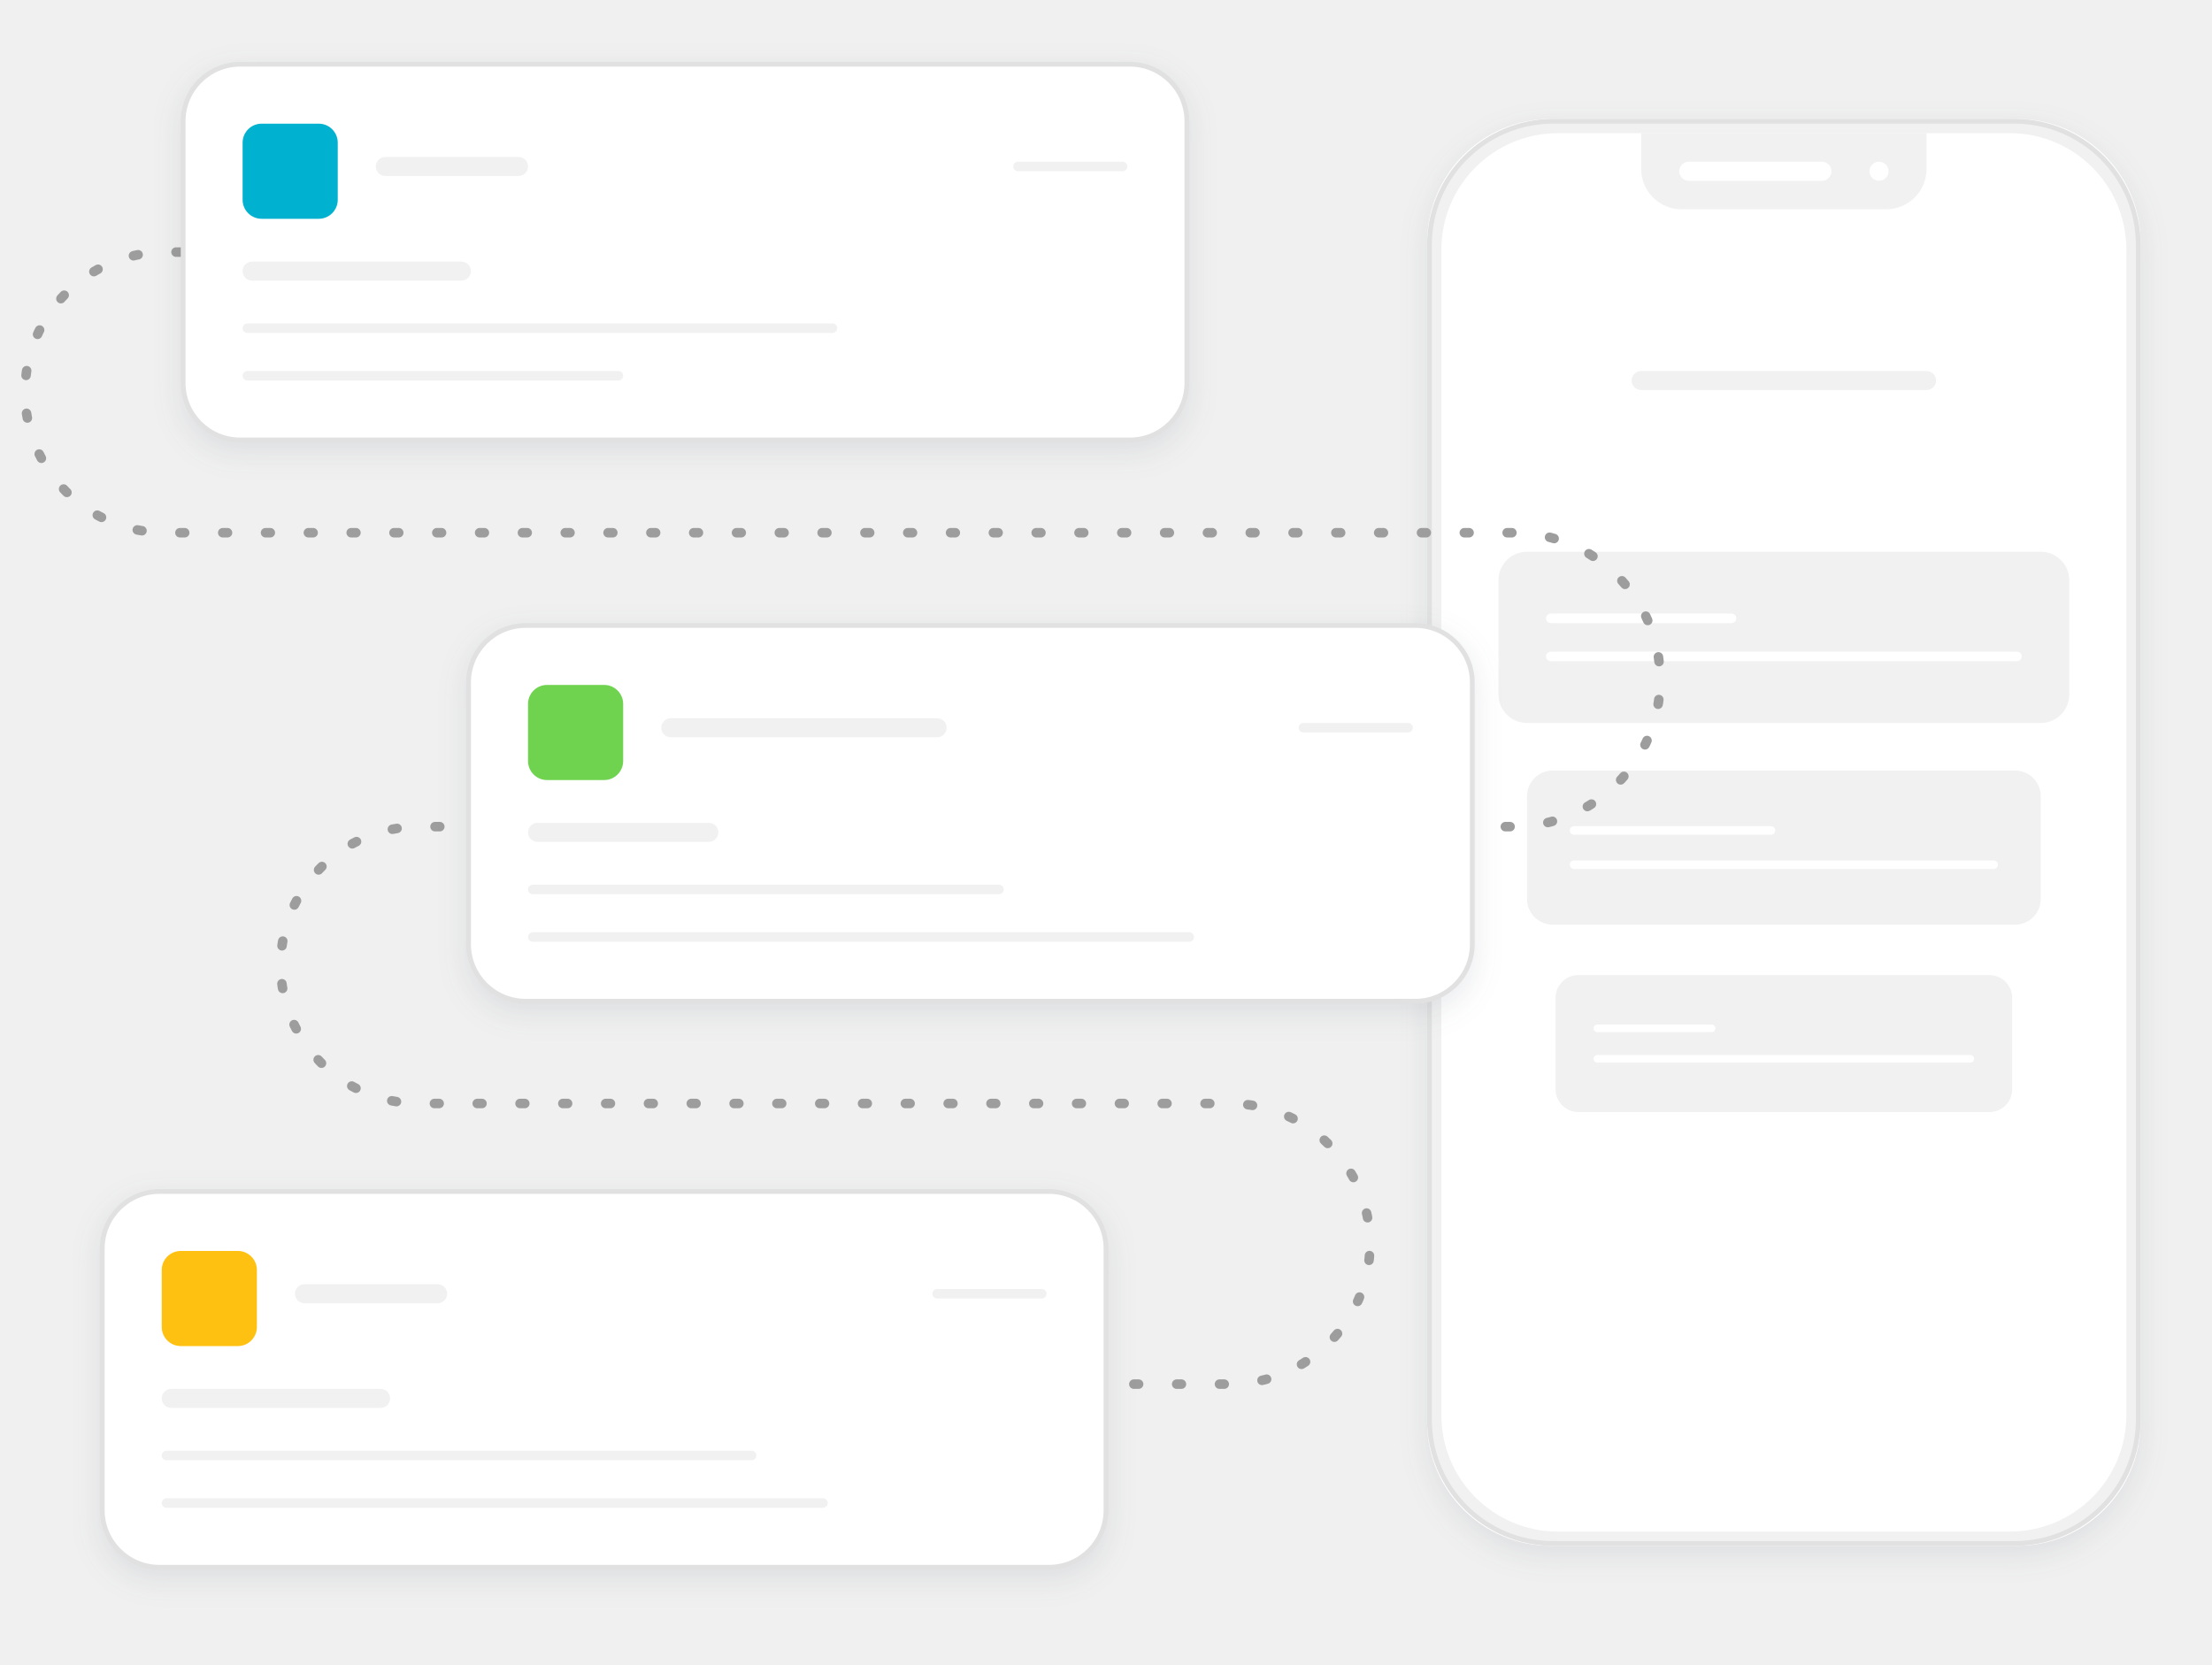
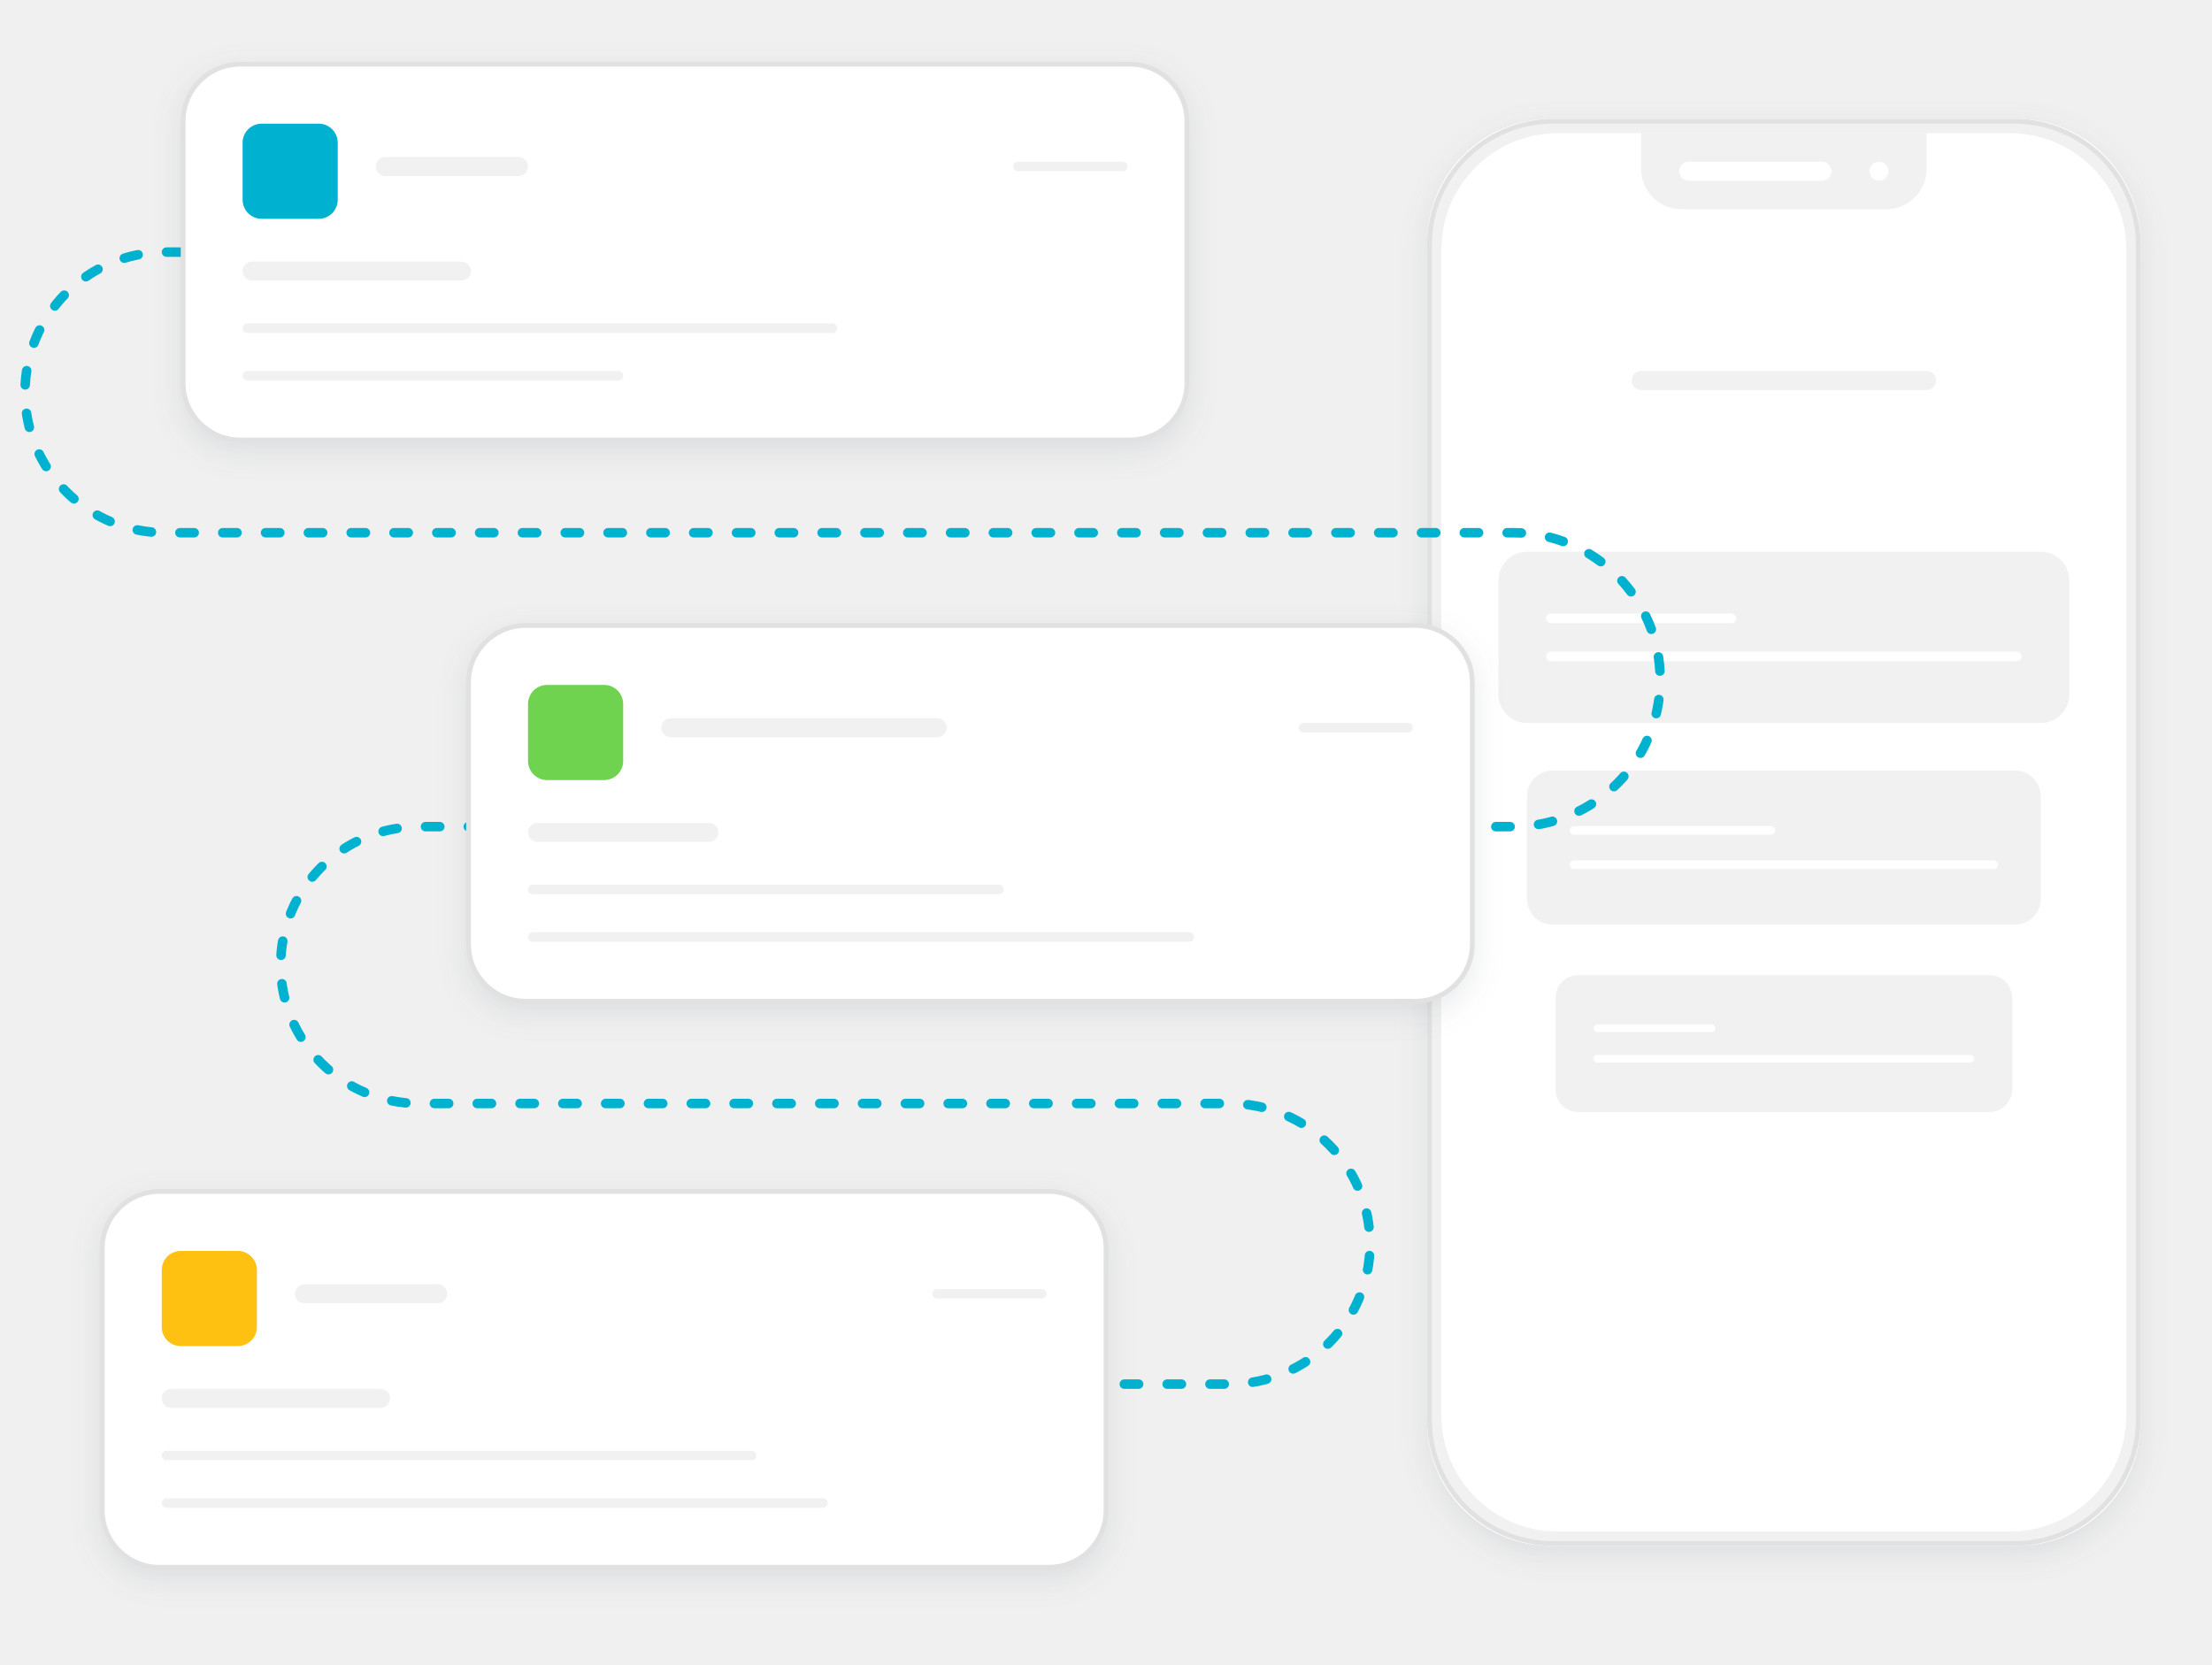
<svg xmlns="http://www.w3.org/2000/svg" xmlns:xlink="http://www.w3.org/1999/xlink" width="465" height="350" viewBox="0 0 465 350">
  <defs>
    <rect id="push-b" width="150" height="300" x="0" y="0" rx="26" />
    <filter id="push-a" width="113.3%" height="106.7%" x="-6.7%" y="-2.7%" filterUnits="objectBoundingBox">
      <feOffset dy="2" in="SourceAlpha" result="shadowOffsetOuter1" />
      <feGaussianBlur in="shadowOffsetOuter1" result="shadowBlurOuter1" stdDeviation="3" />
      <feComposite in="shadowBlurOuter1" in2="SourceAlpha" operator="out" result="shadowBlurOuter1" />
      <feColorMatrix in="shadowBlurOuter1" values="0 0 0 0 0.208   0 0 0 0 0.259   0 0 0 0 0.329  0 0 0 0.101 0" />
    </filter>
    <rect id="push-d" width="210" height="78" x="0" y="0" rx="12" />
    <filter id="push-c" width="110.5%" height="128.2%" x="-5.2%" y="-11.5%" filterUnits="objectBoundingBox">
      <feMorphology in="SourceAlpha" operator="dilate" radius="1" result="shadowSpreadOuter1" />
      <feOffset dy="2" in="shadowSpreadOuter1" result="shadowOffsetOuter1" />
      <feGaussianBlur in="shadowOffsetOuter1" result="shadowBlurOuter1" stdDeviation="3" />
      <feComposite in="shadowBlurOuter1" in2="SourceAlpha" operator="out" result="shadowBlurOuter1" />
      <feColorMatrix in="shadowBlurOuter1" values="0 0 0 0 0.208   0 0 0 0 0.259   0 0 0 0 0.329  0 0 0 0.101 0" />
    </filter>
    <rect id="push-f" width="210" height="78" x="0" y="0" rx="12" />
    <filter id="push-e" width="110.5%" height="128.2%" x="-5.2%" y="-11.5%" filterUnits="objectBoundingBox">
      <feMorphology in="SourceAlpha" operator="dilate" radius="1" result="shadowSpreadOuter1" />
      <feOffset dy="2" in="shadowSpreadOuter1" result="shadowOffsetOuter1" />
      <feGaussianBlur in="shadowOffsetOuter1" result="shadowBlurOuter1" stdDeviation="3" />
      <feComposite in="shadowBlurOuter1" in2="SourceAlpha" operator="out" result="shadowBlurOuter1" />
      <feColorMatrix in="shadowBlurOuter1" values="0 0 0 0 0.208   0 0 0 0 0.259   0 0 0 0 0.329  0 0 0 0.101 0" />
    </filter>
    <rect id="push-h" width="210" height="78" x="0" y="0" rx="12" />
    <filter id="push-g" width="110.5%" height="128.2%" x="-5.2%" y="-11.5%" filterUnits="objectBoundingBox">
      <feMorphology in="SourceAlpha" operator="dilate" radius="1" result="shadowSpreadOuter1" />
      <feOffset dy="2" in="shadowSpreadOuter1" result="shadowOffsetOuter1" />
      <feGaussianBlur in="shadowOffsetOuter1" result="shadowBlurOuter1" stdDeviation="3" />
      <feComposite in="shadowBlurOuter1" in2="SourceAlpha" operator="out" result="shadowBlurOuter1" />
      <feColorMatrix in="shadowBlurOuter1" values="0 0 0 0 0.208   0 0 0 0 0.259   0 0 0 0 0.329  0 0 0 0.101 0" />
    </filter>
  </defs>
  <g fill="none" fill-rule="evenodd">
    <g transform="translate(300 25)">
      <rect width="150" height="300" fill="#FFF" rx="26" />
      <use fill="#000" filter="url(#push-a)" xlink:href="#push-b" />
      <rect width="147" height="297" x="1.5" y="1.5" fill="#FFF" stroke="#F1F1F1" stroke-linejoin="square" stroke-width="3" rx="26" />
      <rect width="149" height="299" x=".5" y=".5" stroke="#E1E1E1" stroke-linejoin="square" rx="26" />
      <g transform="translate(15 91)">
        <rect width="120" height="36" fill="#F1F1F1" rx="6" />
        <rect width="100" height="2" x="10" y="21" fill="#FFF" rx="1" />
        <rect width="40" height="2" x="10" y="13" fill="#FFF" rx="1" />
      </g>
      <g transform="translate(21 137)">
        <rect width="108" height="32.4" fill="#F1F1F1" rx="5.4" />
        <rect width="90" height="1.8" x="9" y="18.9" fill="#FFF" rx=".9" />
        <rect width="43.2" height="1.8" x="9" y="11.7" fill="#FFF" rx=".9" />
      </g>
      <g transform="translate(27 180)">
        <rect width="96" height="28.8" fill="#F1F1F1" rx="4.8" />
        <rect width="80" height="1.6" x="8" y="16.8" fill="#FFF" rx=".8" />
        <rect width="25.6" height="1.6" x="8" y="10.4" fill="#FFF" rx=".8" />
      </g>
      <rect width="64" height="4" x="43" y="53" fill="#F1F1F1" rx="2" />
      <path fill="#F1F1F1" d="M105,3 L105,10.5 C105,15.194 101.194,19 96.5,19 L53.5,19 C48.806,19 45,15.194 45,10.5 L45,3 L105,3 Z M95,9 C93.895,9 93,9.895 93,11 C93,12.105 93.895,13 95,13 C96.105,13 97,12.105 97,11 C97,9.895 96.105,9 95,9 Z M83,9 L55,9 C53.895,9 53,9.895 53,11 C53,12.105 53.895,13 55,13 L55,13 L83,13 C84.105,13 85,12.105 85,11 C85,9.895 84.105,9 83,9 L83,9 Z" />
    </g>
-     <path stroke="#9D9D9D" stroke-dasharray="1 8" stroke-linecap="round" stroke-linejoin="round" stroke-width="2" d="M164,53 L34.754,53 C18.462,53 5.254,66.208 5.254,82.5 C5.254,98.792 18.462,112 34.754,112 L318.102,112 C335.166,112 349,125.834 349,142.898 C349,159.963 335.166,173.797 318.102,173.797 L88.102,173.797 C72.029,173.797 59,186.826 59,202.898 C59,218.971 72.029,232 88.102,232 L258.5,232 C274.792,232 288,245.208 288,261.5 C288,277.792 274.792,291 258.5,291 L111,291 L111,291" />
+     <path stroke="#01B2D0" stroke-dasharray="3 6" stroke-linecap="round" stroke-linejoin="round" stroke-width="2" d="M164,53 L34.754,53 C18.462,53 5.254,66.208 5.254,82.5 C5.254,98.792 18.462,112 34.754,112 L318.102,112 C335.166,112 349,125.834 349,142.898 C349,159.963 335.166,173.797 318.102,173.797 L88.102,173.797 C72.029,173.797 59,186.826 59,202.898 C59,218.971 72.029,232 88.102,232 L258.5,232 C274.792,232 288,245.208 288,261.5 C288,277.792 274.792,291 258.5,291 L111,291 L111,291" />
    <g transform="translate(39 14)">
      <use fill="#000" filter="url(#push-c)" xlink:href="#push-d" />
      <rect width="211" height="79" x="-.5" y="-.5" fill="#FFF" stroke="#E1E1E1" rx="12" />
      <rect width="48" height="4" x="12" y="41" fill="#F1F1F1" rx="2" />
      <rect width="80" height="2" x="12" y="64" fill="#F1F1F1" rx="1" />
      <rect width="125" height="2" x="12" y="54" fill="#F1F1F1" rx="1" />
      <rect width="32" height="4" x="40" y="19" fill="#F1F1F1" rx="2" />
      <rect width="24" height="2" x="174" y="20" fill="#F1F1F1" rx="1" />
      <rect width="20" height="20" x="12" y="12" fill="#01B2D0" rx="4" />
    </g>
    <g transform="translate(99 132)">
      <use fill="#000" filter="url(#push-e)" xlink:href="#push-f" />
      <rect width="211" height="79" x="-.5" y="-.5" fill="#FFF" stroke="#E1E1E1" rx="12" />
      <rect width="40" height="4" x="12" y="41" fill="#F1F1F1" rx="2" />
      <rect width="140" height="2" x="12" y="64" fill="#F1F1F1" rx="1" />
      <rect width="100" height="2" x="12" y="54" fill="#F1F1F1" rx="1" />
      <rect width="60" height="4" x="40" y="19" fill="#F1F1F1" rx="2" />
      <rect width="24" height="2" x="174" y="20" fill="#F1F1F1" rx="1" />
      <rect width="20" height="20" x="12" y="12" fill="#6FD350" rx="4" />
    </g>
    <g transform="translate(22 251)">
      <use fill="#000" filter="url(#push-g)" xlink:href="#push-h" />
      <rect width="211" height="79" x="-.5" y="-.5" fill="#FFF" stroke="#E1E1E1" rx="12" />
      <rect width="48" height="4" x="12" y="41" fill="#F1F1F1" rx="2" />
      <rect width="140" height="2" x="12" y="64" fill="#F1F1F1" rx="1" />
      <rect width="125" height="2" x="12" y="54" fill="#F1F1F1" rx="1" />
      <rect width="32" height="4" x="40" y="19" fill="#F1F1F1" rx="2" />
      <rect width="24" height="2" x="174" y="20" fill="#F1F1F1" rx="1" />
      <rect width="20" height="20" x="12" y="12" fill="#FFC111" rx="4" />
    </g>
  </g>
</svg>
